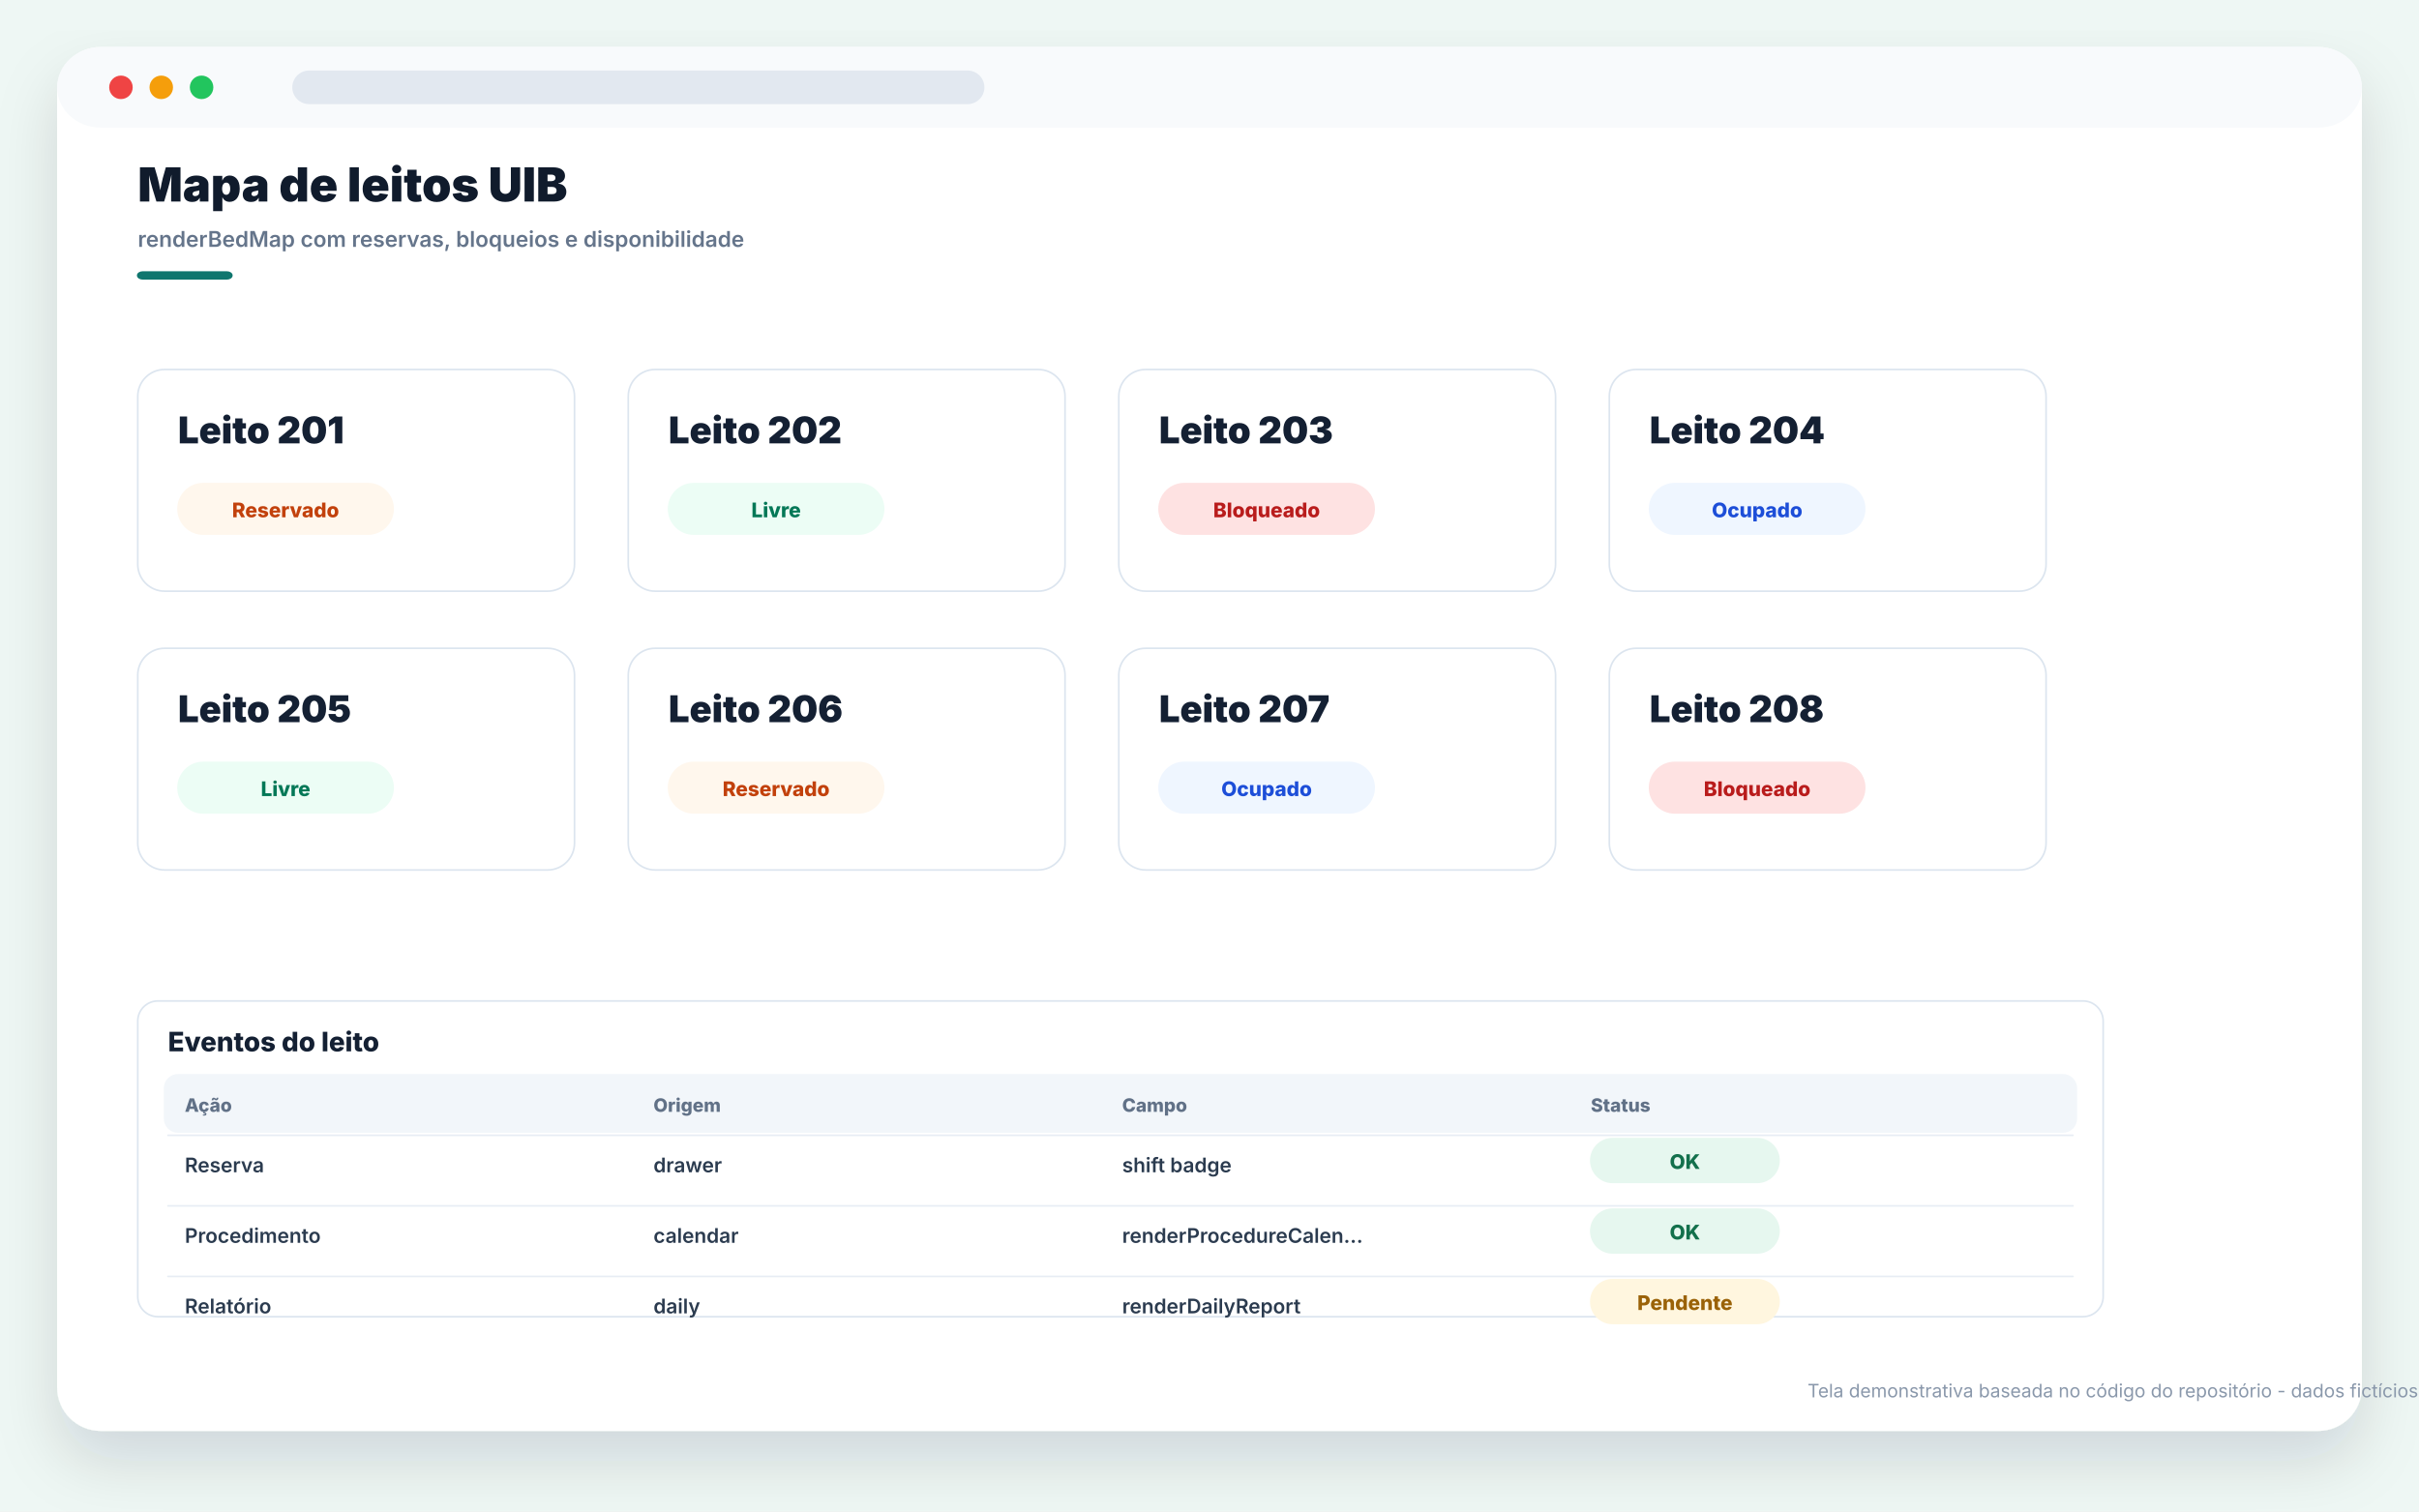
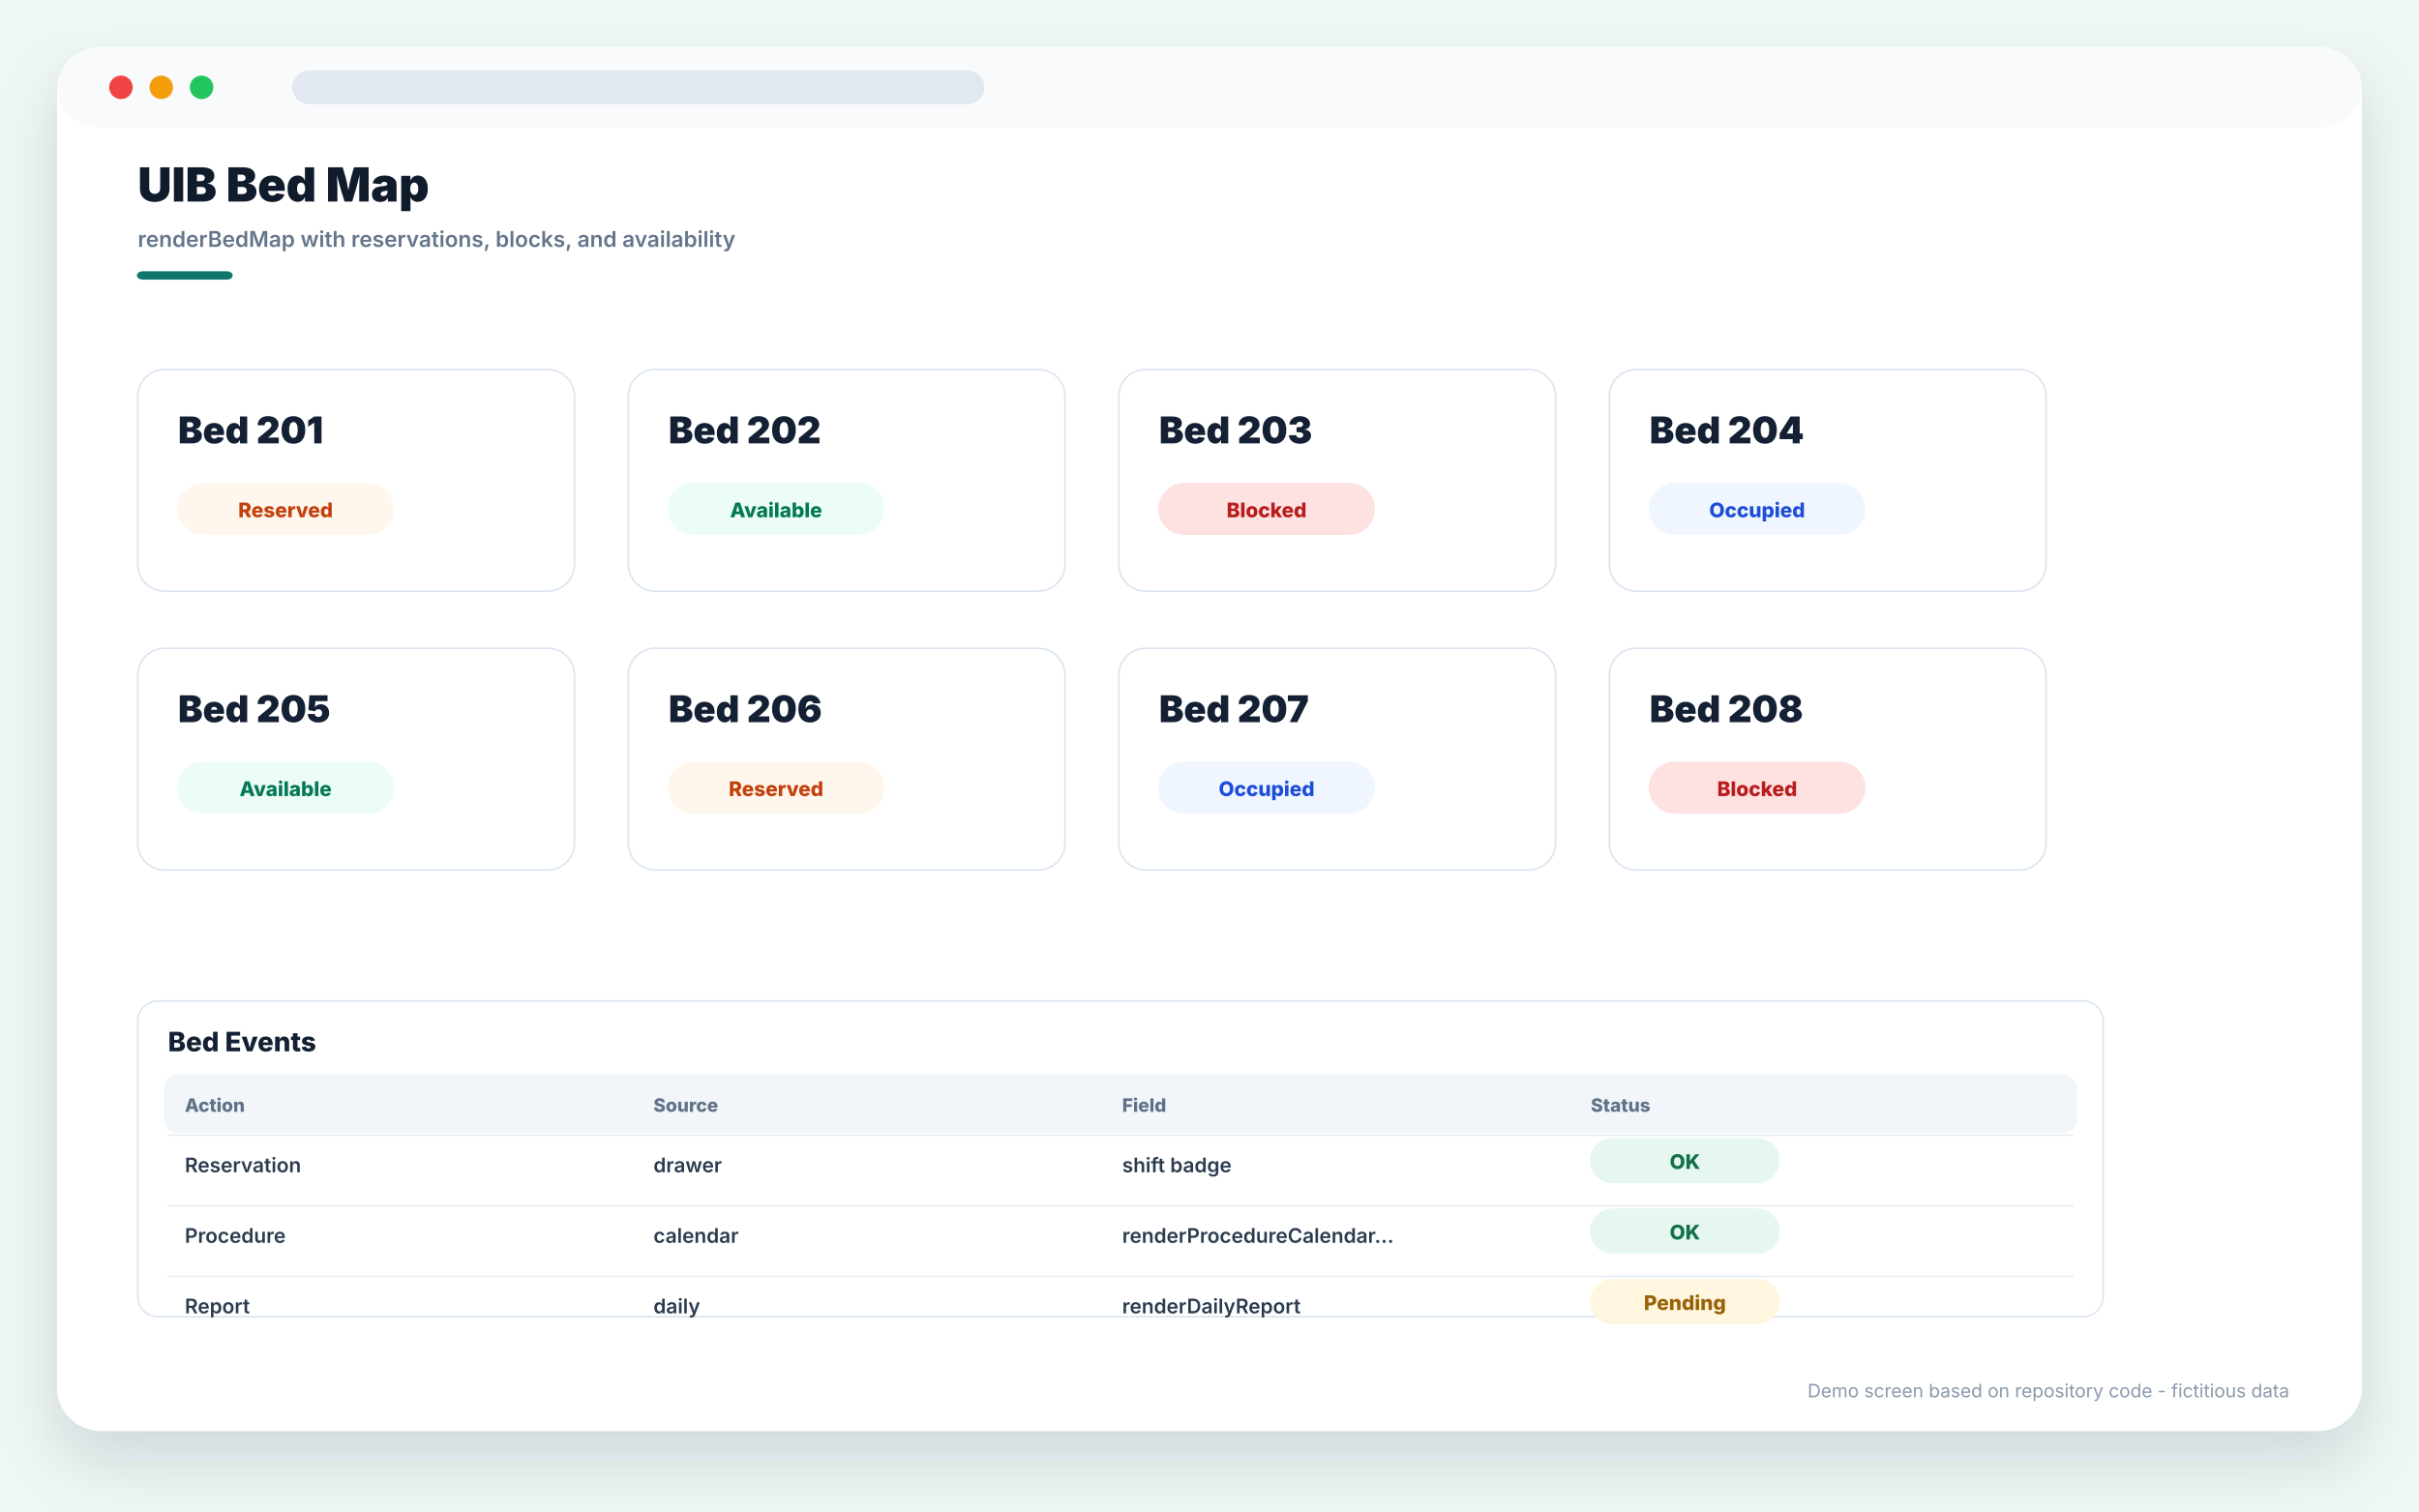
<svg xmlns="http://www.w3.org/2000/svg" width="1440" height="900" viewBox="0 0 1440 900" role="img">
  <defs>
    <filter id="shadow" x="-15%" y="-15%" width="130%" height="130%">
      <feDropShadow dx="0" dy="18" stdDeviation="18" flood-color="#0f172a" flood-opacity=".13" />
    </filter>
-     <style>.ui{font-family:Inter,Segoe UI,Arial,sans-serif;letter-spacing:0}</style>
+     <style>.ui{font-family:Inter,Monoe UI,Arial,sans-serif;letter-spacing:0}</style>
  </defs>
  <rect width="1440" height="900" fill="#eef7f4" />
  <rect x="34" y="28" width="1372" height="824" rx="26" fill="#ffffff" filter="url(#shadow)" />
  <rect x="34" y="28" width="1372" height="48" rx="26" fill="#f8fafc" />
  <circle cx="72" cy="52" r="7" fill="#ef4444" />
  <circle cx="96" cy="52" r="7" fill="#f59e0b" />
  <circle cx="120" cy="52" r="7" fill="#22c55e" />
  <rect x="174" y="42" width="412" height="20" rx="10" fill="#e2e8f0" />
-   <text x="82" y="120" class="ui" font-size="28" font-weight="850" fill="#101b2c">Mapa de leitos UIB</text>
-   <text x="82" y="147" class="ui" font-size="13" font-weight="600" fill="#65758b">renderBedMap com reservas, bloqueios e disponibilidade</text>
+   <text x="82" y="120" class="ui" font-size="28" font-weight="850" fill="#101b2c">UIB Bed Map</text>
+   <text x="82" y="147" class="ui" font-size="13" font-weight="600" fill="#65758b">renderBedMap with reservations, blocks, and availability</text>
  <rect x="82" y="162" width="56" height="4" rx="3" fill="#0f766e" stroke="#0f766e" />
  <rect x="82" y="220" width="260" height="132" rx="16" fill="#ffffff" stroke="#dce5ef" />
-   <text x="106" y="264" class="ui" font-size="22" font-weight="850" fill="#142033">Leito 201</text>
+   <text x="106" y="264" class="ui" font-size="22" font-weight="850" fill="#142033">Bed 201</text>
  <rect x="106" y="288" width="128" height="30" rx="15" fill="#fff7ed" stroke="#fff7ed" />
-   <text x="170" y="308" class="ui" font-size="12" font-weight="800" fill="#c2410c" text-anchor="middle">Reservado</text>
+   <text x="170" y="308" class="ui" font-size="12" font-weight="800" fill="#c2410c" text-anchor="middle">Reserved</text>
  <rect x="374" y="220" width="260" height="132" rx="16" fill="#ffffff" stroke="#dce5ef" />
-   <text x="398" y="264" class="ui" font-size="22" font-weight="850" fill="#142033">Leito 202</text>
+   <text x="398" y="264" class="ui" font-size="22" font-weight="850" fill="#142033">Bed 202</text>
  <rect x="398" y="288" width="128" height="30" rx="15" fill="#ecfdf5" stroke="#ecfdf5" />
-   <text x="462" y="308" class="ui" font-size="12" font-weight="800" fill="#047857" text-anchor="middle">Livre</text>
+   <text x="462" y="308" class="ui" font-size="12" font-weight="800" fill="#047857" text-anchor="middle">Available</text>
  <rect x="666" y="220" width="260" height="132" rx="16" fill="#ffffff" stroke="#dce5ef" />
-   <text x="690" y="264" class="ui" font-size="22" font-weight="850" fill="#142033">Leito 203</text>
+   <text x="690" y="264" class="ui" font-size="22" font-weight="850" fill="#142033">Bed 203</text>
  <rect x="690" y="288" width="128" height="30" rx="15" fill="#fee2e2" stroke="#fee2e2" />
-   <text x="754" y="308" class="ui" font-size="12" font-weight="800" fill="#b91c1c" text-anchor="middle">Bloqueado</text>
+   <text x="754" y="308" class="ui" font-size="12" font-weight="800" fill="#b91c1c" text-anchor="middle">Blocked</text>
  <rect x="958" y="220" width="260" height="132" rx="16" fill="#ffffff" stroke="#dce5ef" />
-   <text x="982" y="264" class="ui" font-size="22" font-weight="850" fill="#142033">Leito 204</text>
+   <text x="982" y="264" class="ui" font-size="22" font-weight="850" fill="#142033">Bed 204</text>
  <rect x="982" y="288" width="128" height="30" rx="15" fill="#eff6ff" stroke="#eff6ff" />
-   <text x="1046" y="308" class="ui" font-size="12" font-weight="800" fill="#1d4ed8" text-anchor="middle">Ocupado</text>
+   <text x="1046" y="308" class="ui" font-size="12" font-weight="800" fill="#1d4ed8" text-anchor="middle">Occupied</text>
  <rect x="82" y="386" width="260" height="132" rx="16" fill="#ffffff" stroke="#dce5ef" />
-   <text x="106" y="430" class="ui" font-size="22" font-weight="850" fill="#142033">Leito 205</text>
+   <text x="106" y="430" class="ui" font-size="22" font-weight="850" fill="#142033">Bed 205</text>
  <rect x="106" y="454" width="128" height="30" rx="15" fill="#ecfdf5" stroke="#ecfdf5" />
-   <text x="170" y="474" class="ui" font-size="12" font-weight="800" fill="#047857" text-anchor="middle">Livre</text>
+   <text x="170" y="474" class="ui" font-size="12" font-weight="800" fill="#047857" text-anchor="middle">Available</text>
  <rect x="374" y="386" width="260" height="132" rx="16" fill="#ffffff" stroke="#dce5ef" />
-   <text x="398" y="430" class="ui" font-size="22" font-weight="850" fill="#142033">Leito 206</text>
+   <text x="398" y="430" class="ui" font-size="22" font-weight="850" fill="#142033">Bed 206</text>
  <rect x="398" y="454" width="128" height="30" rx="15" fill="#fff7ed" stroke="#fff7ed" />
-   <text x="462" y="474" class="ui" font-size="12" font-weight="800" fill="#c2410c" text-anchor="middle">Reservado</text>
+   <text x="462" y="474" class="ui" font-size="12" font-weight="800" fill="#c2410c" text-anchor="middle">Reserved</text>
  <rect x="666" y="386" width="260" height="132" rx="16" fill="#ffffff" stroke="#dce5ef" />
-   <text x="690" y="430" class="ui" font-size="22" font-weight="850" fill="#142033">Leito 207</text>
+   <text x="690" y="430" class="ui" font-size="22" font-weight="850" fill="#142033">Bed 207</text>
  <rect x="690" y="454" width="128" height="30" rx="15" fill="#eff6ff" stroke="#eff6ff" />
-   <text x="754" y="474" class="ui" font-size="12" font-weight="800" fill="#1d4ed8" text-anchor="middle">Ocupado</text>
+   <text x="754" y="474" class="ui" font-size="12" font-weight="800" fill="#1d4ed8" text-anchor="middle">Occupied</text>
  <rect x="958" y="386" width="260" height="132" rx="16" fill="#ffffff" stroke="#dce5ef" />
-   <text x="982" y="430" class="ui" font-size="22" font-weight="850" fill="#142033">Leito 208</text>
+   <text x="982" y="430" class="ui" font-size="22" font-weight="850" fill="#142033">Bed 208</text>
  <rect x="982" y="454" width="128" height="30" rx="15" fill="#fee2e2" stroke="#fee2e2" />
-   <text x="1046" y="474" class="ui" font-size="12" font-weight="800" fill="#b91c1c" text-anchor="middle">Bloqueado</text>
+   <text x="1046" y="474" class="ui" font-size="12" font-weight="800" fill="#b91c1c" text-anchor="middle">Blocked</text>
  <rect x="82" y="596" width="1170" height="188" rx="12" fill="#ffffff" stroke="#dce5ef" />
-   <text x="100" y="626" class="ui" font-size="16" font-weight="800" fill="#142033">Eventos do leito</text>
+   <text x="100" y="626" class="ui" font-size="16" font-weight="800" fill="#142033">Bed Events</text>
  <rect x="98" y="640" width="1138" height="34" rx="8" fill="#f2f6fa" stroke="#f2f6fa" />
-   <text x="110" y="662" class="ui" font-size="11" font-weight="800" fill="#617187">Ação</text>
-   <text x="389" y="662" class="ui" font-size="11" font-weight="800" fill="#617187">Origem</text>
-   <text x="668" y="662" class="ui" font-size="11" font-weight="800" fill="#617187">Campo</text>
+   <text x="110" y="662" class="ui" font-size="11" font-weight="800" fill="#617187">Action</text>
+   <text x="389" y="662" class="ui" font-size="11" font-weight="800" fill="#617187">Source</text>
+   <text x="668" y="662" class="ui" font-size="11" font-weight="800" fill="#617187">Field</text>
  <text x="947" y="662" class="ui" font-size="11" font-weight="800" fill="#617187">Status</text>
  <line x1="100" y1="676" x2="1234" y2="676" stroke="#e7edf4" stroke-width="1" stroke-linecap="round" />
-   <text x="110" y="698" class="ui" font-size="12" font-weight="600" fill="#2b3b4f">Reserva</text>
+   <text x="110" y="698" class="ui" font-size="12" font-weight="600" fill="#2b3b4f">Reservation</text>
  <text x="389" y="698" class="ui" font-size="12" font-weight="600" fill="#2b3b4f">drawer</text>
  <text x="668" y="698" class="ui" font-size="12" font-weight="600" fill="#2b3b4f">shift badge</text>
  <rect x="947" y="678" width="112" height="26" rx="13" fill="#e6f7ef" stroke="#e6f7ef" />
  <text x="1003" y="696" class="ui" font-size="12" font-weight="800" fill="#13704c" text-anchor="middle">OK</text>
  <line x1="100" y1="718" x2="1234" y2="718" stroke="#e7edf4" stroke-width="1" stroke-linecap="round" />
-   <text x="110" y="740" class="ui" font-size="12" font-weight="600" fill="#2b3b4f">Procedimento</text>
+   <text x="110" y="740" class="ui" font-size="12" font-weight="600" fill="#2b3b4f">Procedure</text>
  <text x="389" y="740" class="ui" font-size="12" font-weight="600" fill="#2b3b4f">calendar</text>
-   <text x="668" y="740" class="ui" font-size="12" font-weight="600" fill="#2b3b4f">renderProcedureCalen…</text>
+   <text x="668" y="740" class="ui" font-size="12" font-weight="600" fill="#2b3b4f">renderProcedureCalendar...</text>
  <rect x="947" y="720" width="112" height="26" rx="13" fill="#e6f7ef" stroke="#e6f7ef" />
  <text x="1003" y="738" class="ui" font-size="12" font-weight="800" fill="#13704c" text-anchor="middle">OK</text>
  <line x1="100" y1="760" x2="1234" y2="760" stroke="#e7edf4" stroke-width="1" stroke-linecap="round" />
-   <text x="110" y="782" class="ui" font-size="12" font-weight="600" fill="#2b3b4f">Relatório</text>
+   <text x="110" y="782" class="ui" font-size="12" font-weight="600" fill="#2b3b4f">Report</text>
  <text x="389" y="782" class="ui" font-size="12" font-weight="600" fill="#2b3b4f">daily</text>
  <text x="668" y="782" class="ui" font-size="12" font-weight="600" fill="#2b3b4f">renderDailyReport</text>
  <rect x="947" y="762" width="112" height="26" rx="13" fill="#fff6df" stroke="#fff6df" />
-   <text x="1003" y="780" class="ui" font-size="12" font-weight="800" fill="#9a6208" text-anchor="middle">Pendente</text>
-   <text x="1076" y="832" class="ui" font-size="11" fill="#8a98ab">Tela demonstrativa baseada no código do repositório - dados fictícios</text>
+   <text x="1003" y="780" class="ui" font-size="12" font-weight="800" fill="#9a6208" text-anchor="middle">Pending</text>
+   <text x="1076" y="832" class="ui" font-size="11" fill="#8a98ab">Demo screen based on repository code - fictitious data</text>
</svg>
